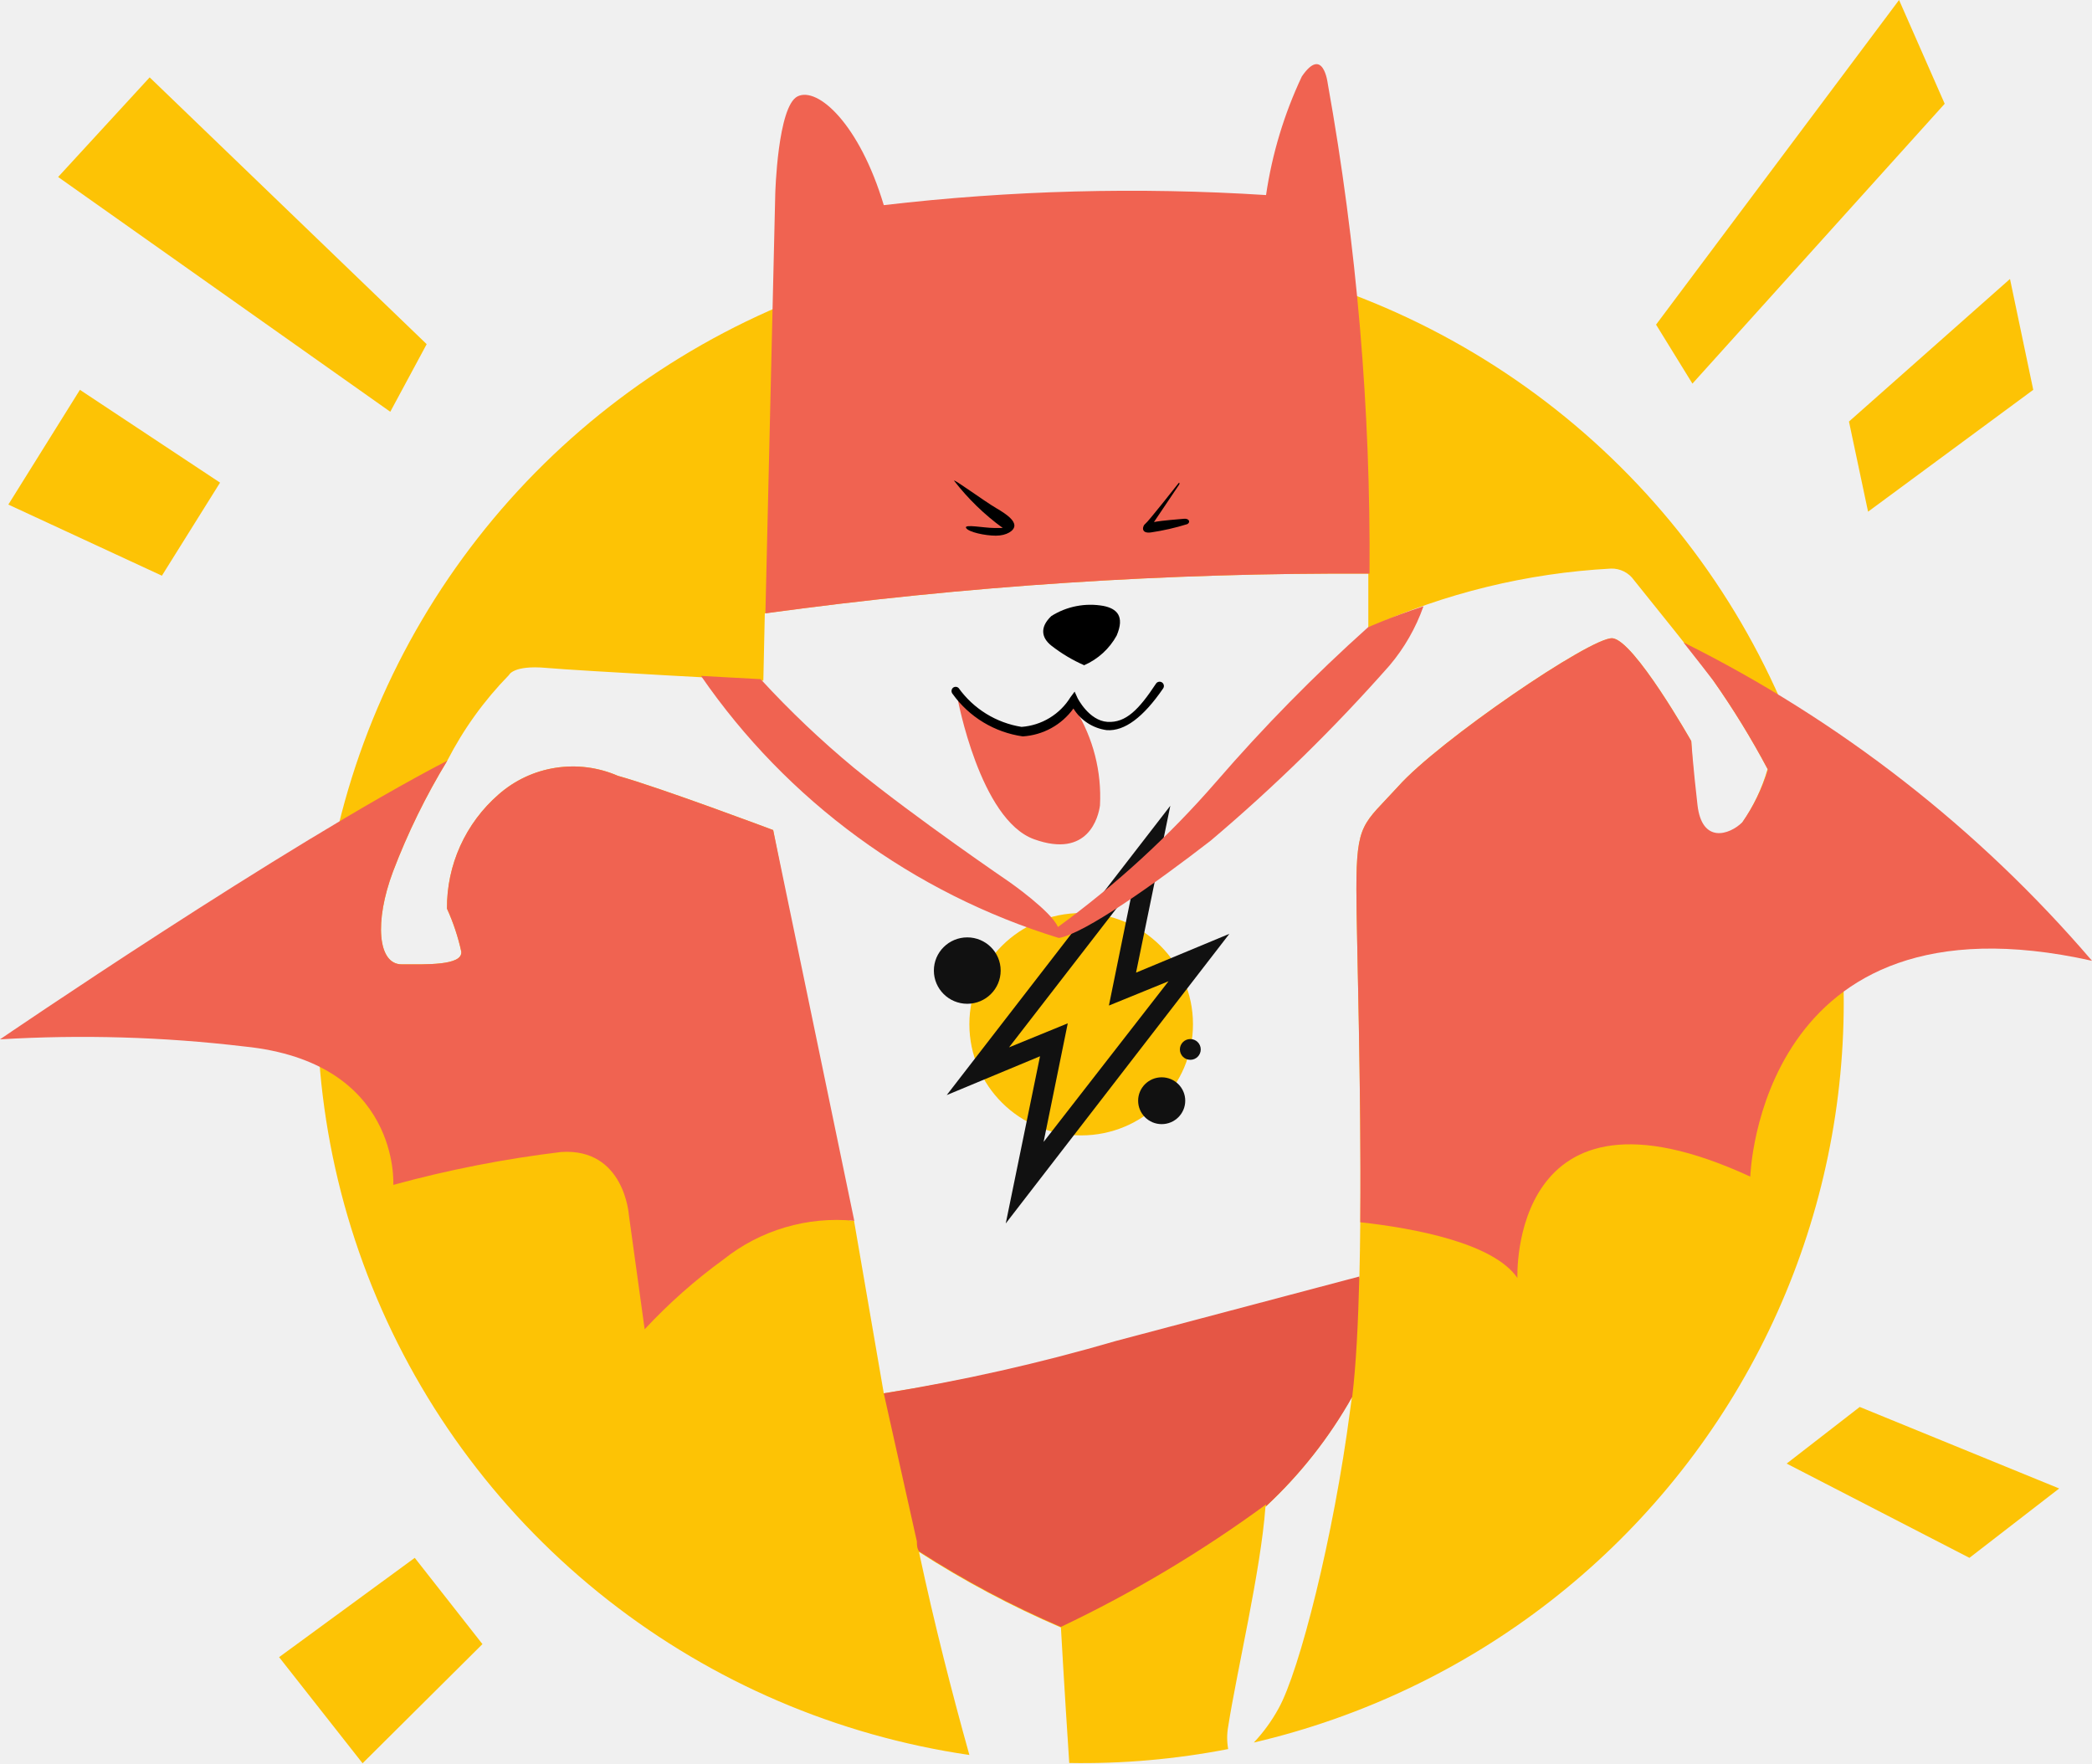
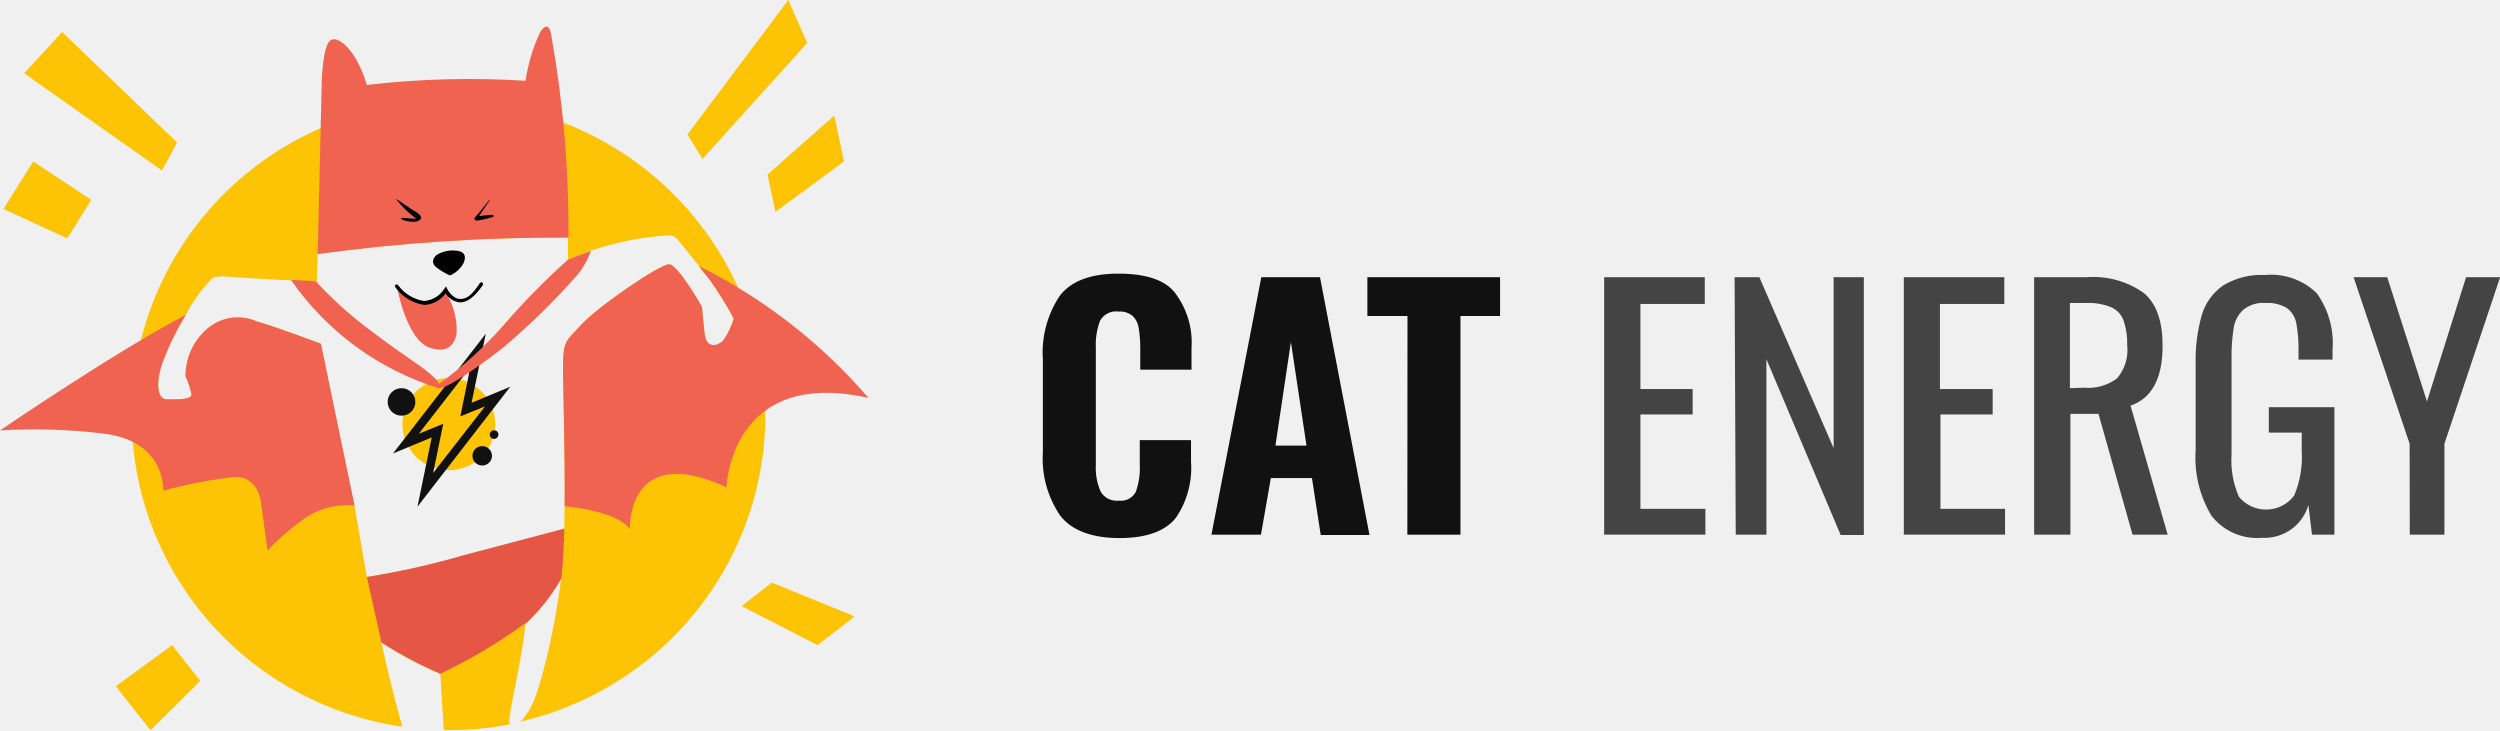
- <svg xmlns="http://www.w3.org/2000/svg" width="70" height="59" viewBox="0 0 70 59" fill="none">
-   <path d="M59.743 23.806C58.023 19.709 55.254 16.132 51.71 13.431C48.166 10.729 43.972 8.999 39.545 8.411C35.119 7.823 30.615 8.399 26.483 10.081C22.35 11.763 18.733 14.492 15.992 17.997C13.251 21.502 11.481 25.66 10.86 30.056C10.239 34.453 10.787 38.934 12.451 43.054C14.114 47.175 16.835 50.789 20.342 53.538C23.848 56.287 28.018 58.075 32.436 58.722C31.857 56.649 31.268 54.358 30.75 51.928C32.259 52.901 33.848 53.747 35.499 54.457C35.499 54.457 35.619 56.599 35.778 58.99C37.562 59.021 39.345 58.864 41.096 58.524C41.051 58.275 41.051 58.019 41.096 57.77C41.385 55.915 42.184 52.572 42.343 50.42C43.494 49.35 44.47 48.108 45.237 46.74L45.177 47.176C44.628 51.402 43.481 55.915 42.782 57.165C42.556 57.579 42.278 57.962 41.954 58.306C45.566 57.463 48.95 55.85 51.872 53.578C54.794 51.306 57.184 48.429 58.876 45.147C60.568 41.865 61.522 38.257 61.672 34.572C61.822 30.887 61.164 27.213 59.743 23.806ZM58.277 27.566C57.838 27.992 56.93 28.28 56.78 26.99C56.63 25.701 56.591 24.798 56.591 24.798C56.591 24.798 54.665 21.396 53.947 21.356C53.228 21.317 48.13 24.798 46.783 26.316C45.616 27.596 45.386 27.506 45.386 29.758C45.386 31.454 45.606 37.862 45.486 42.762L37.355 44.915C34.799 45.644 32.2 46.214 29.572 46.621L28.575 40.838H28.435L25.871 27.774C25.871 27.774 22.07 26.346 20.673 25.959C20.017 25.674 19.293 25.581 18.585 25.692C17.878 25.802 17.218 26.112 16.682 26.584C16.135 27.06 15.698 27.647 15.4 28.306C15.102 28.965 14.951 29.68 14.956 30.403C15.167 30.864 15.327 31.346 15.435 31.841C15.485 32.317 14.238 32.267 13.439 32.267C12.641 32.267 12.521 30.839 13.15 29.163C13.64 27.874 14.248 26.632 14.966 25.453C15.506 24.4 16.202 23.433 17.031 22.586C17.031 22.586 17.171 22.249 18.278 22.348C19.386 22.447 25.542 22.775 25.542 22.775L25.591 20.523C32.283 19.605 39.031 19.16 45.785 19.194C45.785 19.799 45.785 20.404 45.785 21.009C48.344 19.848 51.099 19.175 53.907 19.025C54.057 19.021 54.206 19.055 54.34 19.122C54.474 19.19 54.589 19.289 54.675 19.412C55.014 19.839 57.08 22.388 57.319 22.755C57.99 23.708 58.599 24.702 59.145 25.731C58.958 26.382 58.665 26.999 58.277 27.556V27.566Z" fill="#FDC305" />
-   <path d="M56.331 21.495C56.8 22.09 57.209 22.616 57.329 22.775C58 23.728 58.609 24.721 59.155 25.75C58.965 26.381 58.675 26.977 58.297 27.516C57.858 27.943 56.95 28.23 56.8 26.941C56.651 25.651 56.591 24.798 56.591 24.798C56.591 24.798 54.665 21.396 53.947 21.356C53.228 21.317 48.13 24.798 46.783 26.316C45.616 27.596 45.386 27.506 45.386 29.758C45.386 31.246 45.556 36.354 45.516 40.897C47.322 41.096 49.976 41.592 50.774 42.762C50.774 42.762 50.485 35.64 58.566 39.37C58.566 39.37 58.846 29.659 70 32.148C66.208 27.722 61.56 24.099 56.331 21.495Z" fill="#F06351" />
-   <path d="M45.825 19.194C45.866 13.697 45.398 8.209 44.428 2.797C44.428 2.797 44.279 1.508 43.56 2.559C42.968 3.816 42.564 5.153 42.363 6.527C38.098 6.255 33.817 6.368 29.572 6.864C28.754 4.136 27.358 2.896 26.689 3.224C26.02 3.551 25.941 6.477 25.941 6.477L25.611 20.523C32.309 19.604 39.064 19.159 45.825 19.194Z" fill="#F06351" />
-   <path d="M45.246 46.74C45.376 45.678 45.445 44.27 45.485 42.712L37.354 44.865C34.8 45.611 32.201 46.197 29.572 46.621L30.68 51.58C30.68 51.69 30.68 51.799 30.75 51.908C32.259 52.881 33.847 53.727 35.498 54.437C37.912 53.29 40.21 51.919 42.362 50.34V50.4C43.508 49.335 44.48 48.1 45.246 46.74Z" fill="#E55645" />
-   <path d="M31.927 16.089C31.877 15.99 32.925 16.764 33.334 17.002C33.743 17.24 33.942 17.418 33.942 17.587C33.942 17.756 33.683 17.924 33.324 17.924C32.965 17.924 32.406 17.805 32.326 17.666C32.246 17.527 32.925 17.666 33.264 17.666H33.553C32.939 17.22 32.392 16.689 31.927 16.089Z" fill="black" />
-   <path d="M39.41 16.198C39.41 16.198 38.412 17.468 38.322 17.527C38.233 17.587 38.153 17.865 38.512 17.815C38.924 17.754 39.331 17.661 39.729 17.537C39.839 17.478 39.799 17.339 39.609 17.359C39.42 17.379 38.931 17.408 38.612 17.468L39.46 16.208C39.46 16.208 39.49 16.089 39.41 16.198Z" fill="black" />
-   <path d="M36.277 22.259C36.739 22.056 37.122 21.708 37.364 21.267C37.644 20.612 37.364 20.364 36.925 20.275C36.322 20.166 35.698 20.286 35.18 20.612C34.791 20.979 34.84 21.336 35.18 21.604C35.517 21.867 35.885 22.087 36.277 22.259Z" fill="black" />
-   <path d="M35.918 23.509C35.803 23.734 35.648 23.936 35.459 24.104C35.175 24.331 34.825 24.463 34.461 24.481C33.912 24.534 33.363 24.378 32.925 24.044C32.724 23.927 32.545 23.776 32.396 23.598C32.296 23.49 32.173 23.405 32.037 23.35C32.037 23.35 32.785 27.427 34.601 28.081C36.416 28.736 36.756 27.328 36.806 26.951C36.866 25.822 36.581 24.701 35.987 23.737C35.987 23.439 35.968 23.638 35.918 23.509Z" fill="#F06351" />
-   <path d="M34.222 24.64C33.755 24.573 33.306 24.413 32.903 24.169C32.5 23.925 32.151 23.603 31.877 23.221C31.853 23.194 31.839 23.159 31.839 23.122C31.839 23.085 31.853 23.05 31.877 23.023C31.89 23.009 31.906 22.999 31.923 22.992C31.94 22.985 31.958 22.981 31.977 22.981C31.995 22.981 32.014 22.985 32.031 22.992C32.048 22.999 32.064 23.009 32.077 23.023C32.324 23.367 32.637 23.659 32.998 23.882C33.359 24.105 33.762 24.255 34.182 24.322C34.514 24.297 34.836 24.195 35.12 24.022C35.404 23.85 35.644 23.613 35.818 23.33L35.958 23.142L36.057 23.36C36.057 23.36 36.436 24.114 37.055 24.154C37.674 24.193 38.112 23.737 38.681 22.874C38.702 22.842 38.735 22.82 38.773 22.813C38.81 22.805 38.849 22.813 38.881 22.834C38.913 22.855 38.934 22.888 38.942 22.925C38.95 22.962 38.942 23.001 38.921 23.033C38.255 24.005 37.627 24.471 37.035 24.431C36.806 24.401 36.587 24.32 36.394 24.195C36.2 24.07 36.038 23.903 35.918 23.707C35.722 23.978 35.469 24.203 35.175 24.364C34.882 24.525 34.556 24.619 34.222 24.64Z" fill="black" />
-   <path d="M36.177 37.991C38.243 37.991 39.918 36.325 39.918 34.271C39.918 32.217 38.243 30.551 36.177 30.551C34.111 30.551 32.436 32.217 32.436 34.271C32.436 36.325 34.111 37.991 36.177 37.991Z" fill="#FDC305" />
-   <path d="M41.136 31.246L38.013 32.545L39.16 26.961L31.678 36.642L34.8 35.343L33.653 40.937L41.136 31.246ZM33.763 35.045L37.913 29.679L37.105 33.646L39.1 32.833L34.92 38.209L35.728 34.241L33.763 35.045Z" fill="#111111" />
-   <path d="M32.366 33.587C32.983 33.587 33.483 33.089 33.483 32.476C33.483 31.862 32.983 31.365 32.366 31.365C31.749 31.365 31.248 31.862 31.248 32.476C31.248 33.089 31.749 33.587 32.366 33.587Z" fill="#111111" />
-   <path d="M38.871 37.614C39.306 37.614 39.659 37.263 39.659 36.83C39.659 36.398 39.306 36.047 38.871 36.047C38.436 36.047 38.083 36.398 38.083 36.83C38.083 37.263 38.436 37.614 38.871 37.614Z" fill="#111111" />
-   <path d="M39.829 35.462C40.022 35.462 40.178 35.306 40.178 35.114C40.178 34.923 40.022 34.767 39.829 34.767C39.636 34.767 39.48 34.923 39.48 35.114C39.48 35.306 39.636 35.462 39.829 35.462Z" fill="#111111" />
-   <path d="M45.775 20.989C43.974 22.603 42.278 24.329 40.697 26.157C39.122 27.972 37.344 29.602 35.399 31.018C35.179 30.492 33.773 29.51 33.773 29.51C33.773 29.51 30.64 27.377 28.585 25.701C27.474 24.781 26.427 23.787 25.452 22.725L23.456 22.616C26.337 26.799 30.557 29.89 35.429 31.385C36.287 31.246 38.701 29.53 40.507 28.131C42.644 26.325 44.645 24.365 46.494 22.269C46.991 21.682 47.376 21.009 47.631 20.285C46.494 20.662 45.775 20.989 45.775 20.989Z" fill="#F06351" />
-   <path d="M65.071 3.472L56.63 12.836L55.413 10.862L63.544 0L65.071 3.472Z" fill="#FDC305" />
-   <path d="M62.507 17.121L68.034 13.044L67.256 9.334L61.868 14.105L62.507 17.121Z" fill="#FDC305" />
-   <path d="M59.783 48.972L65.899 52.126L68.902 49.805L62.228 47.077L59.783 48.972Z" fill="#FDC305" />
-   <path d="M1.945 5.922L5.008 2.589L14.277 11.516L13.059 13.778L1.945 5.922Z" fill="#FDC305" />
-   <path d="M7.363 16.149L2.674 13.044L0.279 16.883L5.417 19.263L7.363 16.149Z" fill="#FDC305" />
-   <path d="M13.878 52.126L9.339 55.449L12.132 59L16.143 55.012L13.878 52.126Z" fill="#FDC305" />
-   <path d="M25.871 27.774C25.871 27.774 22.07 26.346 20.673 25.959C20.017 25.674 19.293 25.581 18.585 25.692C17.878 25.802 17.218 26.112 16.682 26.584C16.135 27.06 15.698 27.647 15.4 28.306C15.102 28.965 14.951 29.68 14.956 30.403C15.167 30.864 15.327 31.346 15.435 31.841C15.485 32.317 14.237 32.267 13.439 32.267C12.641 32.267 12.521 30.839 13.15 29.163C13.64 27.874 14.248 26.632 14.966 25.453C9.528 28.27 0 34.777 0 34.777C2.725 34.614 5.46 34.693 8.171 35.015C13.409 35.541 13.16 39.647 13.16 39.647C15.002 39.142 16.88 38.775 18.777 38.546C20.892 38.407 21.042 40.649 21.042 40.649L21.571 44.478C22.374 43.614 23.259 42.831 24.215 42.137C25.446 41.157 27.015 40.694 28.585 40.848L25.871 27.774Z" fill="#F06351" />
+ <svg xmlns="http://www.w3.org/2000/svg" width="202" height="59" viewBox="0 0 202 59" fill="none">
+   <g clip-path="url(#clip0)">
+     <path d="M59.883 23.806C58.158 19.709 55.382 16.132 51.83 13.431C48.278 10.729 44.074 8.999 39.637 8.411C35.201 7.823 30.686 8.399 26.544 10.081C22.402 11.763 18.776 14.492 16.029 17.997C13.281 21.502 11.508 25.66 10.885 30.056C10.262 34.453 10.812 38.934 12.479 43.054C14.147 47.175 16.874 50.789 20.389 53.538C23.903 56.287 28.083 58.075 32.511 58.722C31.931 56.649 31.341 54.358 30.821 51.928C32.334 52.901 33.926 53.747 35.581 54.457C35.581 54.457 35.701 56.599 35.861 58.99C37.65 59.021 39.436 58.864 41.192 58.524C41.146 58.275 41.146 58.019 41.192 57.77C41.482 55.915 42.282 52.572 42.442 50.42C43.595 49.35 44.573 48.108 45.342 46.74L45.282 47.176C44.732 51.402 43.582 55.915 42.882 57.165C42.655 57.579 42.376 57.962 42.052 58.306C45.672 57.463 49.064 55.85 51.992 53.578C54.921 51.306 57.317 48.429 59.013 45.147C60.709 41.865 61.666 38.257 61.816 34.572C61.966 30.887 61.306 27.213 59.883 23.806ZM58.412 27.566C57.972 27.992 57.062 28.28 56.912 26.99C56.762 25.701 56.722 24.798 56.722 24.798C56.722 24.798 54.792 21.396 54.072 21.356C53.352 21.317 48.242 24.798 46.892 26.316C45.722 27.596 45.492 27.506 45.492 29.758C45.492 31.454 45.712 37.862 45.592 42.762L37.441 44.915C34.88 45.644 32.274 46.214 29.641 46.621L28.641 40.838H28.501L25.931 27.774C25.931 27.774 22.121 26.346 20.721 25.959C20.063 25.674 19.337 25.581 18.628 25.692C17.92 25.802 17.258 26.112 16.72 26.584C16.172 27.06 15.734 27.647 15.436 28.306C15.137 28.965 14.985 29.68 14.99 30.403C15.202 30.864 15.363 31.346 15.47 31.841C15.52 32.317 14.27 32.267 13.47 32.267C12.67 32.267 12.55 30.839 13.18 29.163C13.672 27.874 14.281 26.632 15 25.453C15.541 24.4 16.239 23.433 17.07 22.586C17.07 22.586 17.21 22.249 18.32 22.348C19.43 22.447 25.601 22.775 25.601 22.775L25.651 20.523C32.358 19.605 39.122 19.16 45.892 19.194C45.892 19.799 45.892 20.404 45.892 21.009C48.456 19.848 51.218 19.175 54.032 19.025C54.183 19.021 54.332 19.055 54.466 19.122C54.601 19.19 54.716 19.289 54.802 19.412C55.142 19.839 57.212 22.388 57.452 22.755C58.125 23.708 58.736 24.702 59.282 25.731C59.095 26.382 58.801 26.999 58.412 27.556V27.566Z" fill="#FDC305" />
+     <path d="M56.463 21.495C56.933 22.09 57.343 22.616 57.463 22.775C58.135 23.728 58.746 24.721 59.293 25.75C59.103 26.381 58.812 26.977 58.433 27.516C57.993 27.943 57.083 28.23 56.933 26.941C56.783 25.651 56.723 24.798 56.723 24.798C56.723 24.798 54.793 21.396 54.073 21.356C53.353 21.317 48.242 24.798 46.892 26.316C45.722 27.596 45.492 27.506 45.492 29.758C45.492 31.246 45.662 36.354 45.622 40.897C47.432 41.096 50.093 41.592 50.893 42.762C50.893 42.762 50.603 35.64 58.703 39.37C58.703 39.37 58.983 29.659 70.163 32.148C66.363 27.722 61.703 24.099 56.463 21.495Z" fill="#F06351" />
+     <path d="M45.932 19.194C45.973 13.697 45.504 8.209 44.532 2.797C44.532 2.797 44.382 1.508 43.662 2.559C43.068 3.816 42.664 5.153 42.462 6.527C38.187 6.255 33.896 6.368 29.642 6.864C28.821 4.136 27.421 2.896 26.751 3.224C26.081 3.551 26.001 6.477 26.001 6.477L25.671 20.523C32.385 19.604 39.155 19.159 45.932 19.194Z" fill="#F06351" />
+     <path d="M45.352 46.74C45.481 45.678 45.551 44.27 45.592 42.712L37.441 44.865C34.881 45.611 32.276 46.197 29.642 46.621L30.752 51.58C30.752 51.69 30.752 51.799 30.822 51.908C32.334 52.881 33.926 53.727 35.581 54.437C38 53.29 40.304 51.919 42.462 50.34V50.4C43.61 49.335 44.584 48.1 45.352 46.74Z" fill="#E55645" />
+     <path d="M32.002 16.089C31.952 15.99 33.002 16.764 33.412 17.002C33.822 17.24 34.022 17.418 34.022 17.587C34.022 17.756 33.762 17.924 33.402 17.924C33.042 17.924 32.482 17.805 32.402 17.666C32.322 17.527 33.002 17.666 33.342 17.666H33.632C33.016 17.22 32.467 16.689 32.002 16.089Z" fill="black" />
+     <path d="M39.502 16.198C39.502 16.198 38.502 17.468 38.412 17.527C38.322 17.587 38.242 17.865 38.602 17.815C39.015 17.754 39.423 17.661 39.822 17.537C39.932 17.478 39.892 17.339 39.702 17.359C39.512 17.379 39.022 17.408 38.702 17.468L39.552 16.208C39.552 16.208 39.582 16.089 39.502 16.198Z" fill="black" />
+     <path d="M36.362 22.259C36.825 22.056 37.208 21.708 37.452 21.267C37.732 20.612 37.452 20.364 37.012 20.275C36.406 20.166 35.782 20.286 35.262 20.612C34.872 20.979 34.922 21.336 35.262 21.604C35.599 21.867 35.969 22.087 36.362 22.259Z" fill="black" />
+     <path d="M36.002 23.509C35.887 23.734 35.731 23.936 35.542 24.104C35.257 24.331 34.907 24.463 34.542 24.481C33.991 24.534 33.441 24.378 33.002 24.044C32.8 23.927 32.621 23.776 32.472 23.598C32.371 23.49 32.249 23.405 32.112 23.35C32.112 23.35 32.862 27.427 34.682 28.081C36.502 28.736 36.842 27.328 36.892 26.951C36.953 25.822 36.667 24.701 36.072 23.737C36.072 23.439 36.052 23.638 36.002 23.509Z" fill="#F06351" />
+     <path d="M34.301 24.64C33.834 24.573 33.384 24.413 32.98 24.169C32.576 23.925 32.226 23.603 31.951 23.221C31.927 23.194 31.913 23.159 31.913 23.122C31.913 23.085 31.927 23.05 31.951 23.023C31.965 23.009 31.98 22.999 31.997 22.992C32.014 22.985 32.033 22.981 32.051 22.981C32.07 22.981 32.089 22.985 32.106 22.992C32.123 22.999 32.139 23.009 32.151 23.023C32.399 23.367 32.713 23.659 33.075 23.882C33.437 24.105 33.841 24.255 34.261 24.322C34.594 24.297 34.917 24.195 35.202 24.022C35.487 23.85 35.727 23.613 35.901 23.33L36.041 23.142L36.142 23.36C36.142 23.36 36.522 24.114 37.142 24.154C37.761 24.193 38.202 23.737 38.772 22.874C38.793 22.842 38.826 22.82 38.863 22.813C38.901 22.805 38.94 22.813 38.971 22.834C39.003 22.855 39.025 22.888 39.033 22.925C39.04 22.962 39.033 23.001 39.011 23.033C38.345 24.005 37.715 24.471 37.121 24.431C36.892 24.401 36.673 24.32 36.479 24.195C36.285 24.07 36.122 23.903 36.002 23.707C35.806 23.978 35.552 24.203 35.258 24.364C34.964 24.525 34.637 24.619 34.301 24.64Z" fill="black" />
+     <path d="M36.262 37.991C38.333 37.991 40.012 36.325 40.012 34.271C40.012 32.217 38.333 30.551 36.262 30.551C34.191 30.551 32.512 32.217 32.512 34.271C32.512 36.325 34.191 37.991 36.262 37.991Z" fill="#FDC305" />
+     <path d="M41.232 31.246L38.102 32.545L39.252 26.961L31.752 36.642L34.882 35.343L33.732 40.937L41.232 31.246ZM33.842 35.045L38.002 29.679L37.192 33.646L39.192 32.833L35.002 38.209L35.812 34.241L33.842 35.045Z" fill="#111111" />
+     <path d="M32.441 33.587C33.06 33.587 33.562 33.089 33.562 32.476C33.562 31.862 33.06 31.365 32.441 31.365C31.823 31.365 31.322 31.862 31.322 32.476C31.322 33.089 31.823 33.587 32.441 33.587Z" fill="#111111" />
+     <path d="M38.962 37.614C39.398 37.614 39.752 37.263 39.752 36.83C39.752 36.398 39.398 36.047 38.962 36.047C38.526 36.047 38.172 36.398 38.172 36.83C38.172 37.263 38.526 37.614 38.962 37.614Z" fill="#111111" />
+     <path d="M39.922 35.462C40.115 35.462 40.272 35.306 40.272 35.114C40.272 34.923 40.115 34.767 39.922 34.767C39.729 34.767 39.572 34.923 39.572 35.114C39.572 35.306 39.729 35.462 39.922 35.462Z" fill="#111111" />
+     <path d="M45.882 20.989C44.077 22.603 42.377 24.329 40.792 26.157C39.213 27.972 37.432 29.602 35.482 31.018C35.262 30.492 33.852 29.51 33.852 29.51C33.852 29.51 30.712 27.377 28.651 25.701C27.538 24.781 26.489 23.787 25.511 22.725L23.511 22.616C26.398 26.799 30.628 29.89 35.512 31.385C36.372 31.246 38.792 29.53 40.602 28.131C42.743 26.325 44.749 24.365 46.602 22.269C47.1 21.682 47.487 21.009 47.742 20.285C46.602 20.662 45.882 20.989 45.882 20.989Z" fill="#F06351" />
+     <path d="M65.223 3.472L56.763 12.836L55.543 10.862L63.693 0L65.223 3.472Z" fill="#FDC305" />
+     <path d="M62.653 17.121L68.193 13.044L67.413 9.334L62.013 14.105L62.653 17.121Z" fill="#FDC305" />
+     <path d="M59.923 48.972L66.053 52.126L69.063 49.805L62.373 47.077L59.923 48.972Z" fill="#FDC305" />
+     <path d="M1.95 5.922L5.02 2.589L14.31 11.516L13.09 13.778L1.95 5.922Z" fill="#FDC305" />
+     <path d="M7.38 16.149L2.68 13.044L0.28 16.883L5.43 19.263L7.38 16.149Z" fill="#FDC305" />
+     <path d="M13.91 52.126L9.36 55.449L12.16 59L16.18 55.012L13.91 52.126Z" fill="#FDC305" />
+     <path d="M25.931 27.774C25.931 27.774 22.121 26.346 20.721 25.959C20.064 25.674 19.338 25.581 18.629 25.692C17.92 25.802 17.258 26.112 16.721 26.584C16.173 27.06 15.735 27.647 15.436 28.306C15.137 28.965 14.986 29.68 14.991 30.403C15.202 30.864 15.363 31.346 15.471 31.841C15.521 32.317 14.271 32.267 13.471 32.267C12.671 32.267 12.551 30.839 13.181 29.163C13.672 27.874 14.281 26.632 15.001 25.453C9.55 28.27 0 34.777 0 34.777C2.732 34.614 5.473 34.693 8.19 35.015C13.441 35.541 13.191 39.647 13.191 39.647C15.037 39.142 16.919 38.775 18.821 38.546C20.941 38.407 21.091 40.649 21.091 40.649L21.621 44.478C22.426 43.614 23.313 42.831 24.271 42.137C25.506 41.157 27.078 40.694 28.651 40.848L25.931 27.774Z" fill="#F06351" />
+     <path d="M85.664 41.661C84.634 40.147 84.141 38.336 84.264 36.513V29.073C84.134 27.237 84.619 25.41 85.644 23.876C86.571 22.692 88.154 22.104 90.394 22.11C92.634 22.117 94.151 22.636 94.944 23.668C95.912 24.946 96.384 26.526 96.274 28.121V29.867H92.134V27.972C92.129 27.474 92.085 26.977 92.004 26.485C91.954 26.128 91.789 25.798 91.534 25.542C91.377 25.408 91.194 25.307 90.996 25.244C90.799 25.181 90.591 25.157 90.384 25.175C90.087 25.131 89.784 25.179 89.516 25.312C89.247 25.445 89.027 25.657 88.884 25.919C88.621 26.616 88.505 27.358 88.544 28.101V37.545C88.499 38.292 88.632 39.04 88.934 39.727C89.079 39.974 89.293 40.175 89.55 40.304C89.808 40.432 90.098 40.483 90.384 40.451C90.666 40.49 90.953 40.441 91.204 40.309C91.456 40.177 91.659 39.97 91.784 39.717C92.026 39.019 92.131 38.282 92.094 37.545V35.561H96.234V37.277C96.356 38.895 95.923 40.507 95.004 41.849C94.124 42.941 92.604 43.476 90.444 43.476C88.284 43.476 86.594 42.881 85.664 41.661Z" fill="#111111" />
+     <path d="M101.915 22.398H106.655L110.655 43.228H106.715L106.005 38.626H102.685L101.885 43.199H97.885L101.915 22.398ZM105.565 36.007L104.305 27.635L103.055 36.007H105.565Z" fill="#111111" />
+     <path d="M113.725 25.532H110.485V22.398H121.205V25.532H118.005V43.199H113.715L113.725 25.532Z" fill="#111111" />
+     <path d="M129.616 22.398H137.746V24.56H132.546V31.434H136.766V33.488H132.546V41.115H137.796V43.199H129.616V22.398Z" fill="#444444" />
+     <path d="M140.157 22.398H142.157L148.157 36.215V22.398H150.597V43.228H148.727L142.727 29.024V43.199H140.247L140.157 22.398Z" fill="#444444" />
+     <path d="M153.828 22.398H161.948V24.56H156.748V31.434H161.008V33.488H156.788V41.115H162.008V43.199H153.828V22.398Z" fill="#444444" />
+     <path d="M164.358 22.398H168.578C170.241 22.265 171.897 22.726 173.248 23.697C174.248 24.56 174.738 25.969 174.738 27.923C174.738 30.568 173.875 32.185 172.148 32.773L175.148 43.199H172.308L169.558 33.438H167.288V43.199H164.358V22.398ZM168.358 31.325C169.322 31.418 170.285 31.149 171.058 30.571C171.372 30.202 171.607 29.774 171.748 29.311C171.889 28.849 171.933 28.363 171.878 27.883C171.898 27.21 171.8 26.539 171.588 25.899C171.502 25.663 171.369 25.447 171.198 25.263C171.026 25.079 170.819 24.931 170.588 24.828C169.939 24.564 169.239 24.445 168.538 24.481H167.248V31.365L168.358 31.325Z" fill="#444444" />
+     <path d="M178.679 41.661C177.723 40.061 177.28 38.21 177.409 36.354V29.411C177.374 28.071 177.543 26.733 177.909 25.443C178.198 24.473 178.811 23.63 179.649 23.052C180.66 22.448 181.83 22.158 183.009 22.219C183.771 22.147 184.54 22.241 185.262 22.495C185.984 22.749 186.642 23.155 187.189 23.687C188.148 25.02 188.602 26.647 188.469 28.28V29.054H185.719V28.409C185.738 27.638 185.677 26.867 185.539 26.108C185.448 25.621 185.177 25.186 184.779 24.887C184.26 24.584 183.66 24.442 183.059 24.481C182.406 24.425 181.756 24.625 181.249 25.036C180.834 25.427 180.563 25.944 180.479 26.504C180.352 27.322 180.295 28.148 180.309 28.974V36.701C180.229 37.876 180.432 39.052 180.899 40.133C181.17 40.466 181.515 40.733 181.906 40.913C182.297 41.094 182.725 41.183 183.156 41.174C183.587 41.166 184.011 41.059 184.394 40.864C184.778 40.668 185.111 40.387 185.369 40.044C185.851 38.9 186.059 37.661 185.979 36.424V34.956H183.319V32.902H188.619V43.199H186.809L186.519 40.808C186.29 41.602 185.796 42.296 185.119 42.777C184.442 43.258 183.621 43.497 182.789 43.456C182.007 43.525 181.22 43.396 180.501 43.082C179.783 42.768 179.156 42.279 178.679 41.661Z" fill="#444444" />
+     <path d="M194.699 35.858L190.169 22.398H192.889L196.099 32.436L199.259 22.398H202.009L197.509 35.858V43.199H194.709L194.699 35.858Z" fill="#444444" />
+   </g>
+   <defs>
+     <clipPath id="clip0">
+       <rect width="202" height="59" fill="white" />
+     </clipPath>
+   </defs>
</svg>
